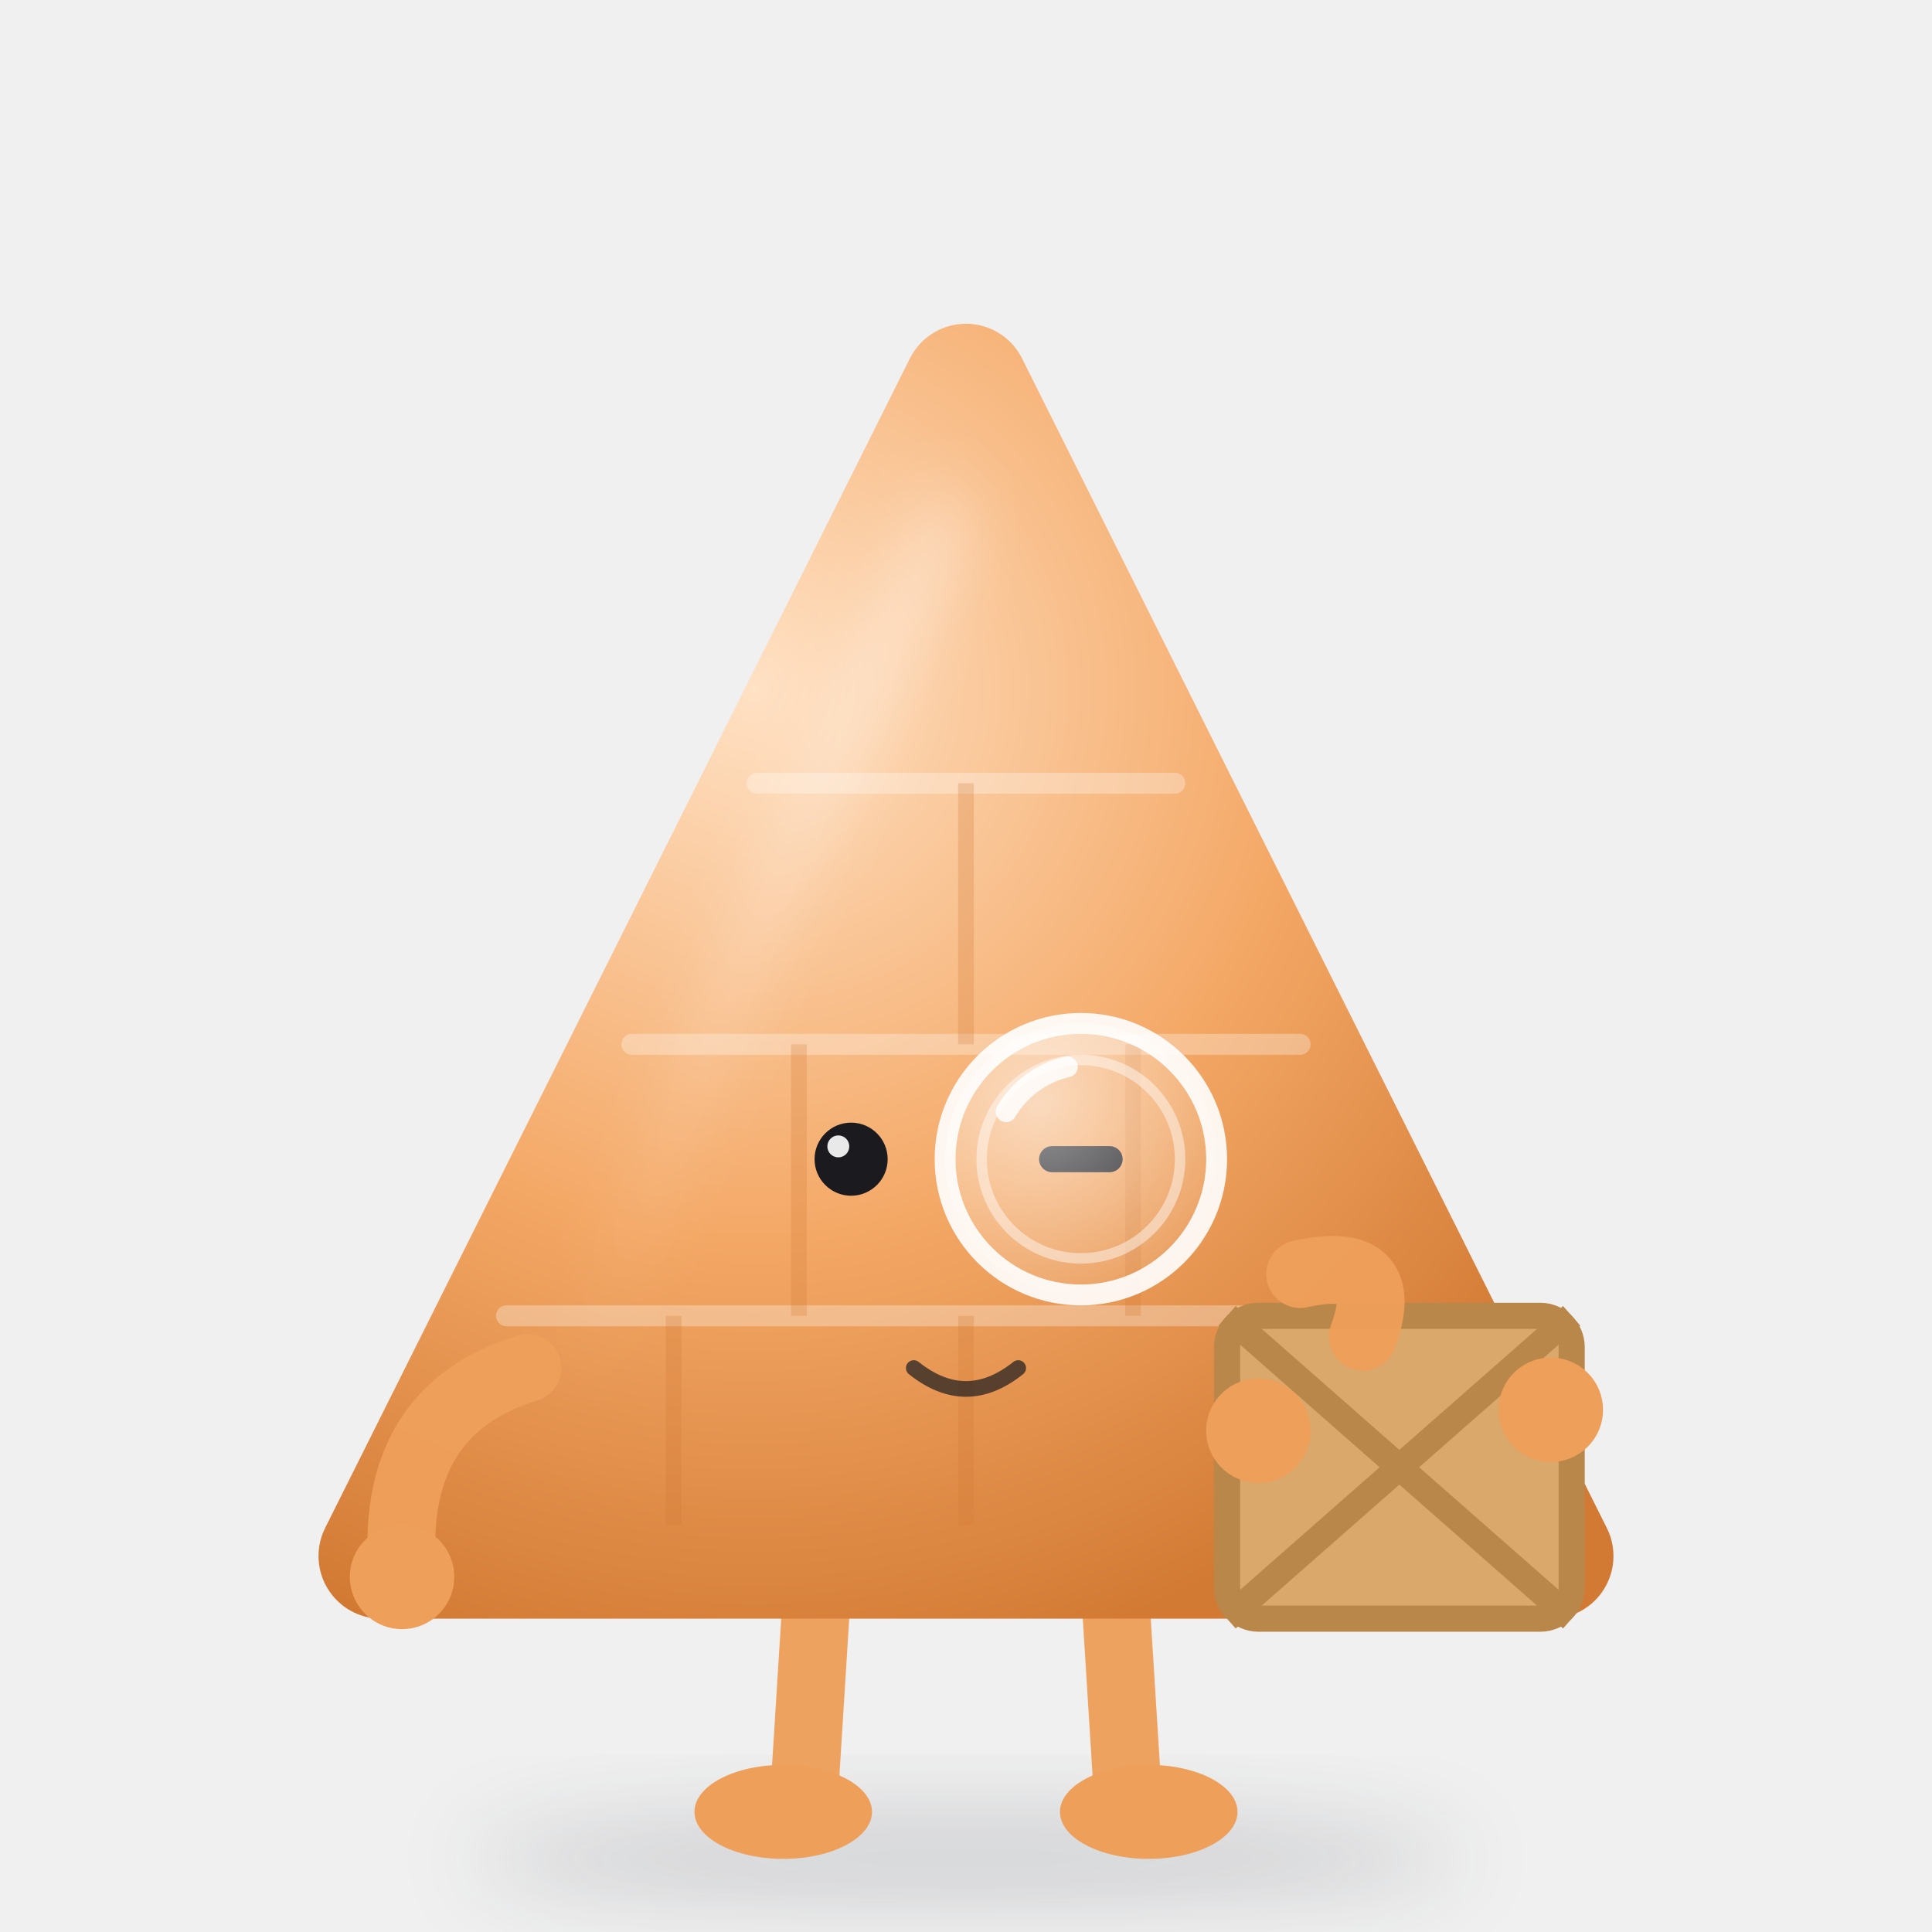
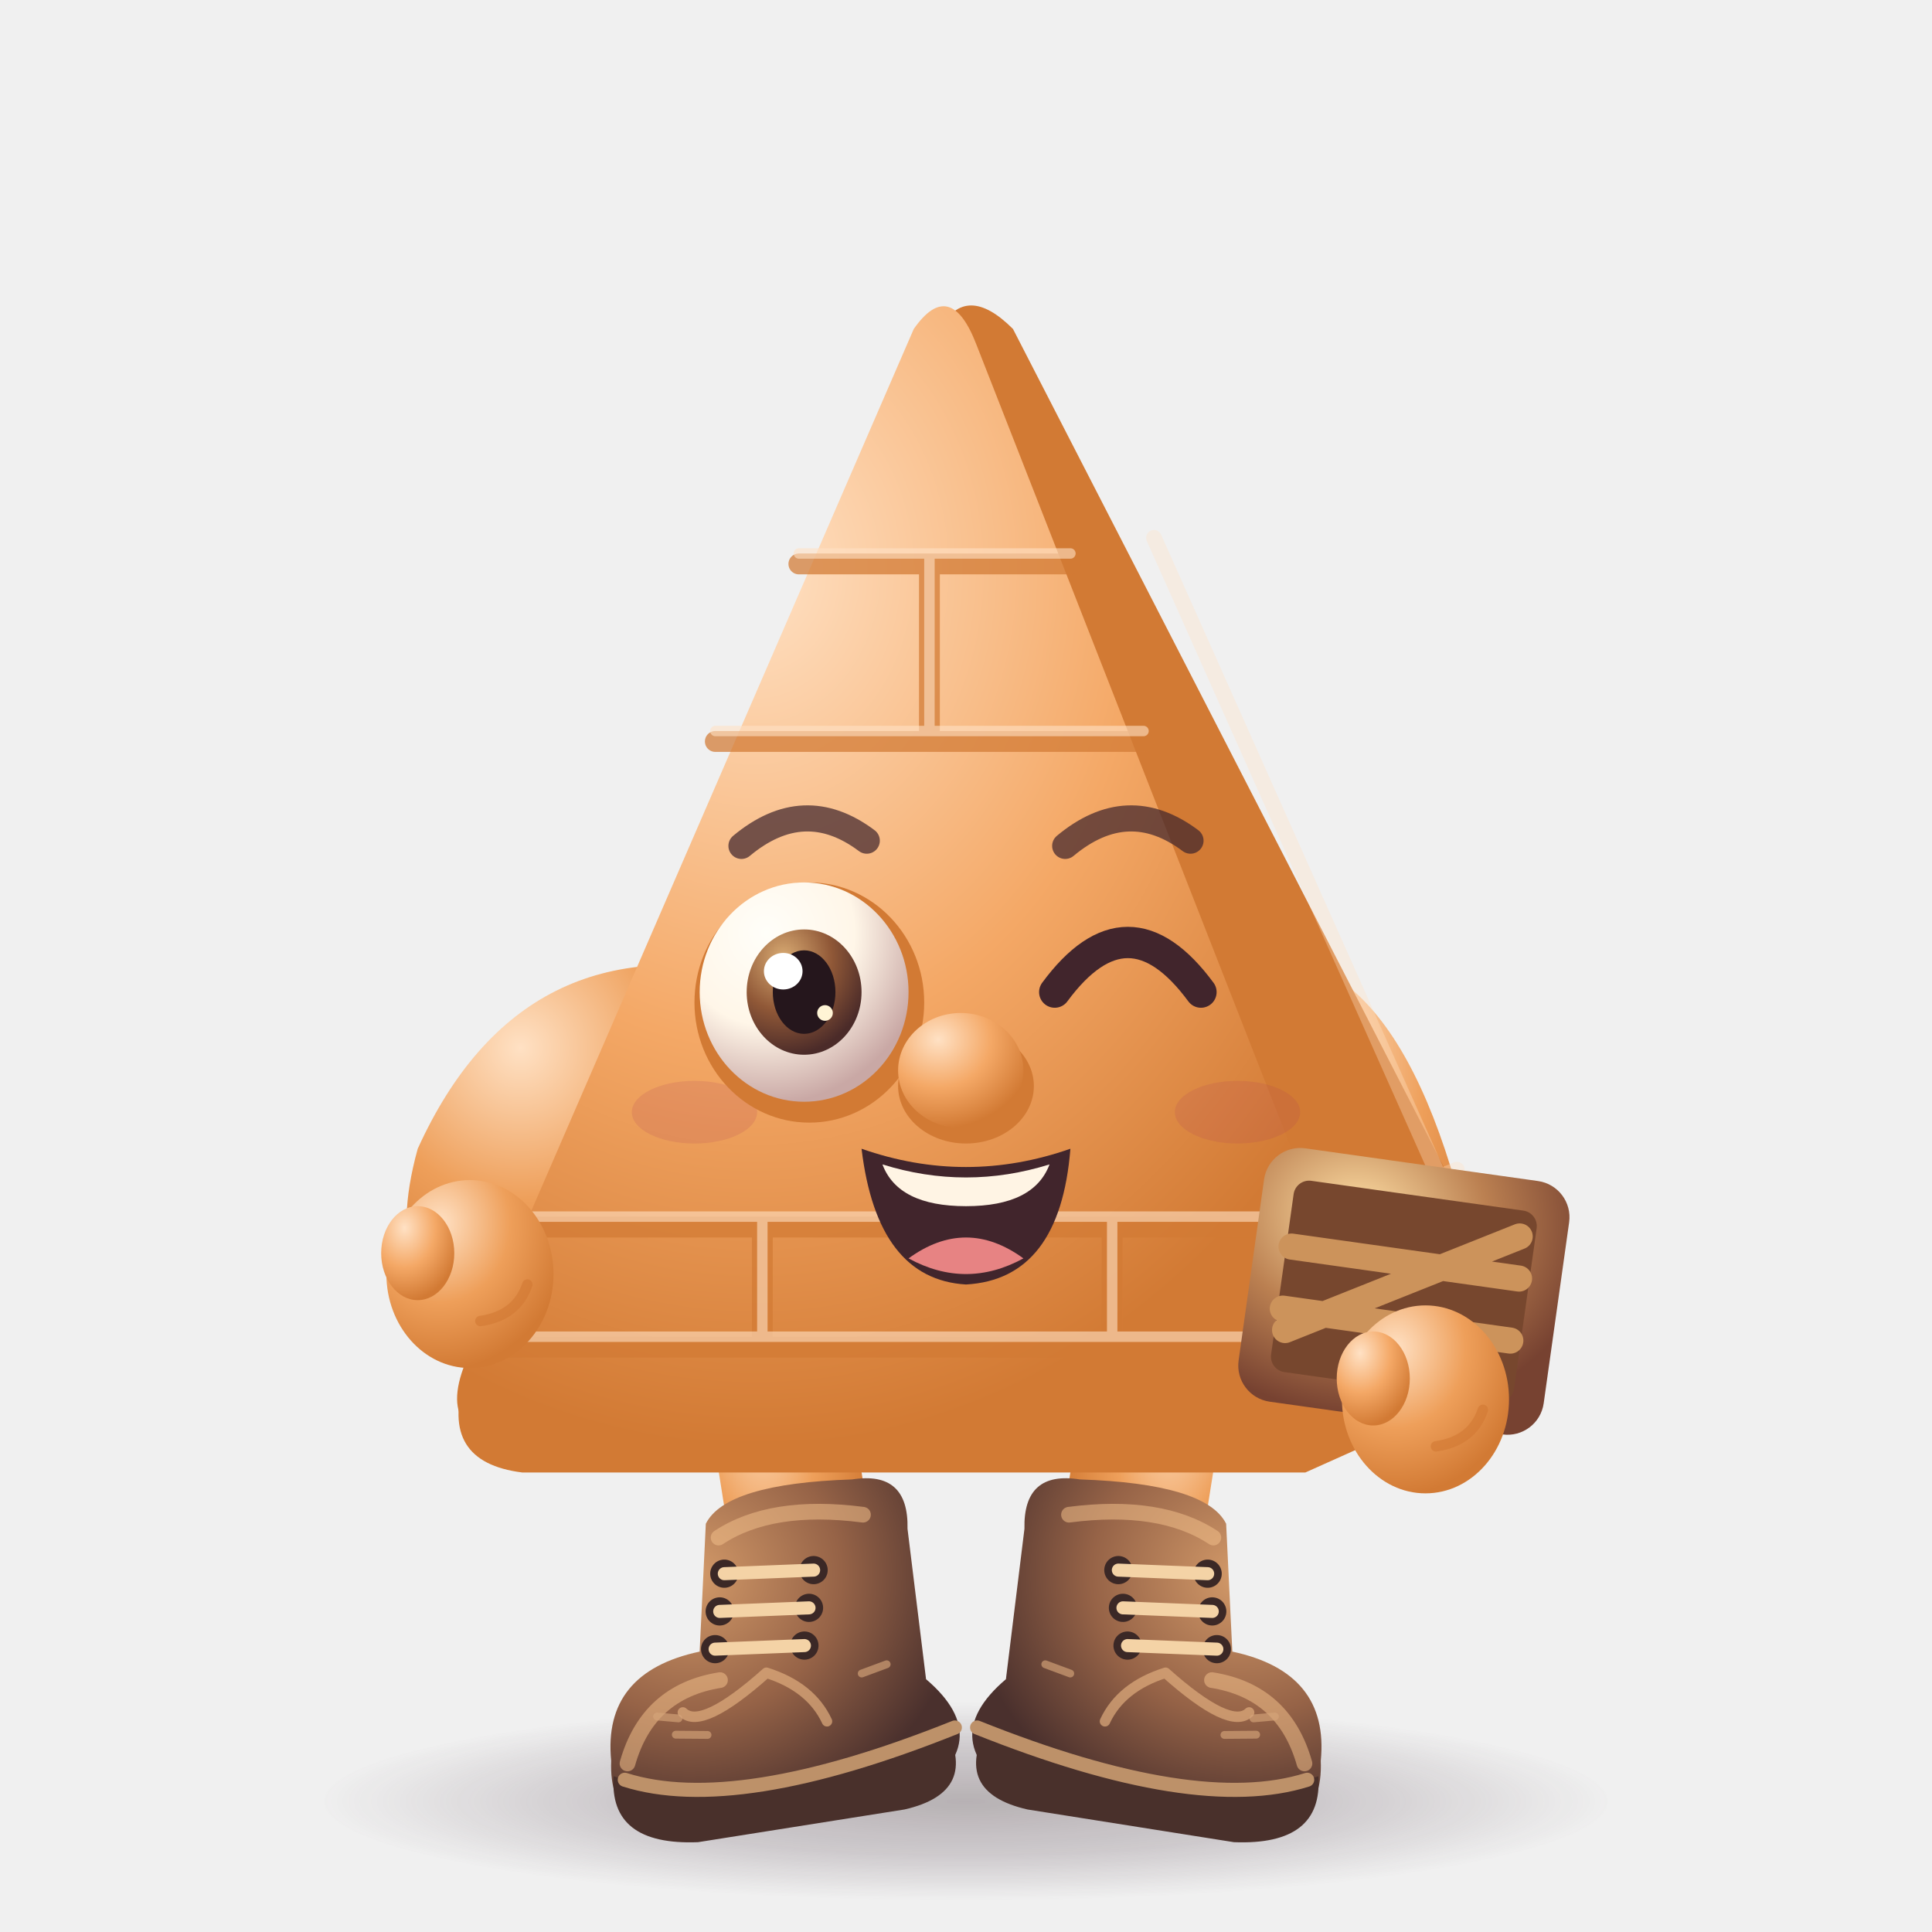
<svg xmlns="http://www.w3.org/2000/svg" viewBox="0 0 64 64" width="160" height="160" role="img" aria-label="Giza, Inventory, checking">
  <defs>
-     <radialGradient id="sm-giza-b" cx="32%" cy="26%" r="85%">
+     <radialGradient id="sm-giza-clay" cx="32%" cy="23%" r="78%">
      <stop offset="0" stop-color="#FFE1C4" />
-       <stop offset=".55" stop-color="#F4A866" />
+       <stop offset="0.54" stop-color="#F4A866" />
      <stop offset="1" stop-color="#D27A34" />
    </radialGradient>
-     <radialGradient id="sm-giza-l" cx="35%" cy="30%" r="75%">
-       <stop offset="0" stop-color="#fff" stop-opacity=".55" />
-       <stop offset="1" stop-color="#fff" stop-opacity=".08" />
+     <radialGradient id="sm-giza-arm" cx="32%" cy="23%" r="78%">
+       <stop offset="0" stop-color="#FFE1C4" />
+       <stop offset="0.54" stop-color="#EE9F5A" />
+       <stop offset="1" stop-color="#D27A34" />
    </radialGradient>
-     <filter id="sm-giza-f" x="-20%" y="-20%" width="140%" height="140%">
-       <feGaussianBlur stdDeviation="6" />
-     </filter>
-     <filter id="sm-giza-s" x="-50%" y="-50%" width="200%" height="200%">
-       <feGaussianBlur stdDeviation="8" />
-     </filter>
+     <radialGradient id="sm-giza-recess" cx="32%" cy="23%" r="78%">
+       <stop offset="0" stop-color="#D27A34" />
+       <stop offset="0.54" stop-color="#D27A34" />
+       <stop offset="1" stop-color="#594454" />
+     </radialGradient>
+     <radialGradient id="sm-giza-boot" cx="32%" cy="23%" r="78%">
+       <stop offset="0" stop-color="#d39a69" />
+       <stop offset="0.54" stop-color="#966347" />
+       <stop offset="1" stop-color="#4a302d" />
+     </radialGradient>
+     <radialGradient id="sm-giza-wood" cx="32%" cy="23%" r="78%">
+       <stop offset="0" stop-color="#ffe0a6" />
+       <stop offset="0.54" stop-color="#bb8051" />
+       <stop offset="1" stop-color="#774231" />
+     </radialGradient>
+     <radialGradient id="sm-giza-gold" cx="32%" cy="23%" r="78%">
+       <stop offset="0" stop-color="#fff5bb" />
+       <stop offset="0.54" stop-color="#ebba54" />
+       <stop offset="1" stop-color="#aa612e" />
+     </radialGradient>
+     <radialGradient id="sm-giza-red" cx="32%" cy="23%" r="78%">
+       <stop offset="0" stop-color="#ffb3a4" />
+       <stop offset="0.54" stop-color="#e47065" />
+       <stop offset="1" stop-color="#a53247" />
+     </radialGradient>
+     <radialGradient id="sm-giza-white" cx="32%" cy="23%" r="78%">
+       <stop offset="0" stop-color="#fffef9" />
+       <stop offset="0.54" stop-color="#fff6e8" />
+       <stop offset="1" stop-color="#c9a8a5" />
+     </radialGradient>
+     <radialGradient id="sm-giza-iris" cx="32%" cy="23%" r="78%">
+       <stop offset="0" stop-color="#d9ab73" />
+       <stop offset="0.54" stop-color="#905837" />
+       <stop offset="1" stop-color="#4b2b29" />
+     </radialGradient>
+     <radialGradient id="sm-giza-floor">
+       <stop stop-color="#38252e" stop-opacity=".31" />
+       <stop offset=".55" stop-color="#483442" stop-opacity=".2" />
+       <stop offset="1" stop-color="#483442" stop-opacity="0" />
+     </radialGradient>
  </defs>
  <g transform="scale(0.17297) translate(35 0)">
-     <ellipse cx="150" cy="356" rx="95" ry="10" fill="#1B2430" opacity=".14" filter="url(#sm-giza-s)" />
-     <path d="M122 296 L119 344" fill="none" stroke="#EE9F5A" stroke-width="13" stroke-linecap="round" stroke-linejoin="round" opacity=".96" />
-     <path d="M178 296 L181 344" fill="none" stroke="#EE9F5A" stroke-width="13" stroke-linecap="round" stroke-linejoin="round" opacity=".96" />
-     <ellipse cx="115" cy="347" rx="17" ry="9" fill="#EE9F5A" />
-     <ellipse cx="185" cy="347" rx="17" ry="9" fill="#EE9F5A" />
-     <path d="M150 74 L262 298 L38 298 Z" fill="url(#sm-giza-b)" stroke="url(#sm-giza-b)" stroke-width="24" stroke-linejoin="round" />
-     <path d="M110 150 L190 150 M86 200 L214 200 M62 252 L238 252" fill="none" stroke="#fff" stroke-opacity=".3" stroke-width="4" stroke-linecap="round" stroke-linejoin="round" />
-     <path d="M150 150 v50 M118 200 v52 M182 200 v52 M150 252 v40 M94 252 v40 M206 252 v40" stroke="#D27A34" stroke-opacity=".25" stroke-width="3" />
-     <path d="M146 90 Q112 160 74 270 Q104 190 150 104 Z" fill="#fff" opacity=".42" filter="url(#sm-giza-f)" />
-     <g>
-       <circle cx="128" cy="222" r="7" fill="#1B1B1F" />
-       <circle cx="125.55" cy="219.55" r="2.1" fill="#fff" opacity=".9" />
-       <rect x="164" y="219.5" width="16" height="5" rx="2.5" fill="#1B1B1F" />
+     <ellipse cx="150" cy="345" rx="123" ry="19" fill="url(#sm-giza-floor)" />
+     <g transform="translate(119 302) rotate(-9) scale(1 1)">
+       <rect x="-13" y="-53" width="27" height="71" rx="13" fill="url(#sm-giza-arm)" />
+       <path d="M-17-13Q-12-20 12-17Q23-17 21-6L20 23Q32 37 14 45H-27Q-45 44-42 29Q-41 12-22 11Z" fill="url(#sm-giza-boot)" />
+       <path d="M-42 32Q-24 42 22 32Q27 46 12 47H-28Q-45 45-42 32Z" fill="#49302b" />
+       <path d="M-40 33Q-20 43 24 33" fill="none" stroke="#bd9169" stroke-width="2.7" stroke-linecap="round" stroke-linejoin="round" />
+       <path d="M-39 30Q-33 17-19 17M-15-10Q-4-15 13-10" fill="none" stroke="#f1bd89" stroke-width="3" opacity="0.55" stroke-linecap="round" stroke-linejoin="round" />
+       <ellipse cx="-15" cy="-3" rx="2.7" ry="2.7" fill="#3b2826" />
+       <ellipse cx="2" cy="-1" rx="2.7" ry="2.7" fill="#3b2826" />
+       <path d="M-15 -3l17 2" fill="none" stroke="#f4d3a6" stroke-width="2.5" stroke-linecap="round" stroke-linejoin="round" />
+       <ellipse cx="-17" cy="4" rx="2.7" ry="2.7" fill="#3b2826" />
+       <ellipse cx="0" cy="6" rx="2.7" ry="2.7" fill="#3b2826" />
+       <path d="M-17 4l17 2" fill="none" stroke="#f4d3a6" stroke-width="2.5" stroke-linecap="round" stroke-linejoin="round" />
+       <ellipse cx="-19" cy="11" rx="2.7" ry="2.7" fill="#3b2826" />
+       <ellipse cx="-2" cy="13" rx="2.7" ry="2.7" fill="#3b2826" />
+       <path d="M-19 11l17 2" fill="none" stroke="#f4d3a6" stroke-width="2.5" stroke-linecap="round" stroke-linejoin="round" />
+       <path d="M-10 17q-14 9-17 5M-10 17q8 4 10 11" fill="none" stroke="#dfad7d" stroke-width="2" opacity="0.7" stroke-linecap="round" stroke-linejoin="round" />
+       <path d="M-29 26l6 1m-9-5l4 1m36-3l5-1" fill="none" stroke="#d5a47a" stroke-width="1.5" opacity="0.65" stroke-linecap="round" stroke-linejoin="round" />
    </g>
-     <circle cx="172" cy="222" r="26" fill="url(#sm-giza-l)" stroke="#fff" stroke-opacity=".9" stroke-width="4" />
-     <circle cx="172" cy="222" r="19" fill="none" stroke="#fff" stroke-opacity=".45" stroke-width="2" />
-     <path d="M157.7 212.9 A18.2 18.2 0 0 1 169.4 204.32" fill="none" stroke="#fff" stroke-width="4" stroke-linecap="round" opacity=".85" />
-     <path d="M140 262 Q150 270 160 262" fill="none" stroke="#1B1B1F" stroke-width="3" stroke-linecap="round" opacity=".7" />
-     <path d="M66 262 Q40 270 42 300" fill="none" stroke="#EE9F5A" stroke-width="13" stroke-linecap="round" stroke-linejoin="round" opacity=".96" />
-     <circle cx="42" cy="302" r="10" fill="#EE9F5A" />
-     <rect x="200" y="252" width="66" height="58" rx="6" fill="#D9A86A" />
-     <path d="M200 252 L266 310 M266 252 L200 310" stroke="#B9874A" stroke-width="5" />
-     <rect x="200" y="252" width="66" height="58" rx="6" fill="none" stroke="#B9874A" stroke-width="5" />
-     <path d="M226 256 Q232 240 214 244" fill="none" stroke="#EE9F5A" stroke-width="13" stroke-linecap="round" stroke-linejoin="round" opacity=".96" />
-     <circle cx="206" cy="274" r="10" fill="#EE9F5A" />
-     <circle cx="262" cy="270" r="10" fill="#EE9F5A" />
+     <g transform="translate(181 302) rotate(9) scale(-1 1)">
+       <rect x="-13" y="-53" width="27" height="71" rx="13" fill="url(#sm-giza-arm)" />
+       <path d="M-17-13Q-12-20 12-17Q23-17 21-6L20 23Q32 37 14 45H-27Q-45 44-42 29Q-41 12-22 11Z" fill="url(#sm-giza-boot)" />
+       <path d="M-42 32Q-24 42 22 32Q27 46 12 47H-28Q-45 45-42 32Z" fill="#49302b" />
+       <path d="M-40 33Q-20 43 24 33" fill="none" stroke="#bd9169" stroke-width="2.7" stroke-linecap="round" stroke-linejoin="round" />
+       <path d="M-39 30Q-33 17-19 17M-15-10Q-4-15 13-10" fill="none" stroke="#f1bd89" stroke-width="3" opacity="0.55" stroke-linecap="round" stroke-linejoin="round" />
+       <ellipse cx="-15" cy="-3" rx="2.7" ry="2.7" fill="#3b2826" />
+       <ellipse cx="2" cy="-1" rx="2.7" ry="2.7" fill="#3b2826" />
+       <path d="M-15 -3l17 2" fill="none" stroke="#f4d3a6" stroke-width="2.5" stroke-linecap="round" stroke-linejoin="round" />
+       <ellipse cx="-17" cy="4" rx="2.7" ry="2.7" fill="#3b2826" />
+       <ellipse cx="0" cy="6" rx="2.7" ry="2.7" fill="#3b2826" />
+       <path d="M-17 4l17 2" fill="none" stroke="#f4d3a6" stroke-width="2.5" stroke-linecap="round" stroke-linejoin="round" />
+       <ellipse cx="-19" cy="11" rx="2.7" ry="2.7" fill="#3b2826" />
+       <ellipse cx="-2" cy="13" rx="2.7" ry="2.7" fill="#3b2826" />
+       <path d="M-19 11l17 2" fill="none" stroke="#f4d3a6" stroke-width="2.5" stroke-linecap="round" stroke-linejoin="round" />
+       <path d="M-10 17q-14 9-17 5M-10 17q8 4 10 11" fill="none" stroke="#dfad7d" stroke-width="2" opacity="0.7" stroke-linecap="round" stroke-linejoin="round" />
+       <path d="M-29 26l6 1m-9-5l4 1m36-3l5-1" fill="none" stroke="#d5a47a" stroke-width="1.5" opacity="0.65" stroke-linecap="round" stroke-linejoin="round" />
+     </g>
+     <path d="M111 187Q65 176 45 220Q37 249 59 254Q76 247 76 225L110 211Z" fill="url(#sm-giza-arm)" />
+     <path d="M207 183Q238 183 250 255L232 270Q219 209 204 222Z" fill="url(#sm-giza-arm)" />
+     <path d="M145 63Q150 54 159 63L250 240Q261 258 244 269L215 282H65Q49 280 54 264Z" fill="#D27A34" />
+     <path d="M140 63Q147 53 152 66L228 260Q235 275 218 276H65Q47 276 55 259Z" fill="url(#sm-giza-clay)" />
+     <path d="M118 108H170M102 142H184M67 235H218M57 258H227M143 108V141M111 236V257M178 236V257" fill="none" stroke="#D27A34" stroke-width="4" opacity="0.73" stroke-linecap="round" stroke-linejoin="round" />
+     <g transform="translate(0 -2)">
+       <path d="M118 108H170M102 142H184M67 235H218M57 258H227M143 108V141M111 236V257M178 236V257" fill="none" stroke="#FFE1C4" stroke-width="2" opacity="0.6" stroke-linecap="round" stroke-linejoin="round" />
+     </g>
+     <path d="M186 103L248 242M220 234L244 224M227 255L253 244" fill="none" stroke="#FFE1C4" stroke-width="3" opacity="0.34" stroke-linecap="round" stroke-linejoin="round" />
+     <ellipse cx="55" cy="244" rx="16" ry="18" fill="url(#sm-giza-arm)" />
+     <ellipse cx="45" cy="240" rx="7" ry="9" fill="url(#sm-giza-clay)" />
+     <path d="M57 253q7 -1 9 -7" fill="none" stroke="#D27A34" stroke-width="2" opacity="0.65" stroke-linecap="round" stroke-linejoin="round" />
+     <g transform="translate(150 190)">
+       <ellipse cx="-52" cy="23" rx="12" ry="6" fill="#a63655" opacity=".15" />
+       <ellipse cx="52" cy="23" rx="12" ry="6" fill="#a63655" opacity=".15" />
+       <g>
+         <g transform="translate(-31 0)">
+           <path d="M-12 -28Q0 -38 12 -29" fill="none" stroke="#41252C" stroke-width="5" opacity="0.72" stroke-linecap="round" stroke-linejoin="round" />
+           <ellipse cx="1" cy="2" rx="22" ry="23" fill="#D27A34" />
+           <ellipse cx="0" cy="0" rx="20" ry="21" fill="url(#sm-giza-white)" />
+           <ellipse cx="0" cy="0" rx="11" ry="12" fill="url(#sm-giza-iris)" />
+           <ellipse cx="0" cy="0" rx="6" ry="8" fill="#25161c" />
+           <ellipse cx="-4" cy="-4" rx="3.7" ry="3.5" fill="white" />
+           <ellipse cx="4" cy="4" rx="1.5" ry="1.5" fill="#fff4d5" />
+         </g>
+         <g transform="translate(31 0)">
+           <path d="M-12 -28Q0 -38 12 -29" fill="none" stroke="#41252C" stroke-width="5" opacity="0.72" stroke-linecap="round" stroke-linejoin="round" />
+           <path d="M-14 0Q0 -19 14 0" fill="none" stroke="#41252C" stroke-width="6" stroke-linecap="round" stroke-linejoin="round" />
+         </g>
+       </g>
+       <ellipse cx="0" cy="18" rx="13" ry="11" fill="#D27A34" />
+       <ellipse cx="-1" cy="15" rx="12" ry="11" fill="url(#sm-giza-clay)" />
+       <path d="M-20 30Q0 37 20 30Q18 55 0 56Q-17 55-20 30Z" fill="#41252C" />
+       <path d="M-16 33Q0 38 16 33Q13 41 0 41Q-13 41-16 33Z" fill="#fff4e4" />
+       <path d="M-11 51Q0 43 11 51Q0 57-11 51Z" fill="#e78383" />
+     </g>
+     <g transform="rotate(8 235 250)">
+       <rect x="204" y="223" width="59" height="49" rx="7" fill="url(#sm-giza-wood)" />
+       <rect x="210" y="229" width="47" height="37" rx="3" fill="#77472e" />
+       <path d="M212 258L254 234M211 242H255M211 254H255" fill="none" stroke="#cc935b" stroke-width="5" stroke-linecap="round" stroke-linejoin="round" />
+     </g>
+     <ellipse cx="238" cy="268" rx="16" ry="18" fill="url(#sm-giza-arm)" />
+     <ellipse cx="228" cy="264" rx="7" ry="9" fill="url(#sm-giza-clay)" />
+     <path d="M240 277q7 -1 9 -7" fill="none" stroke="#D27A34" stroke-width="2" opacity="0.65" stroke-linecap="round" stroke-linejoin="round" />
  </g>
</svg>
